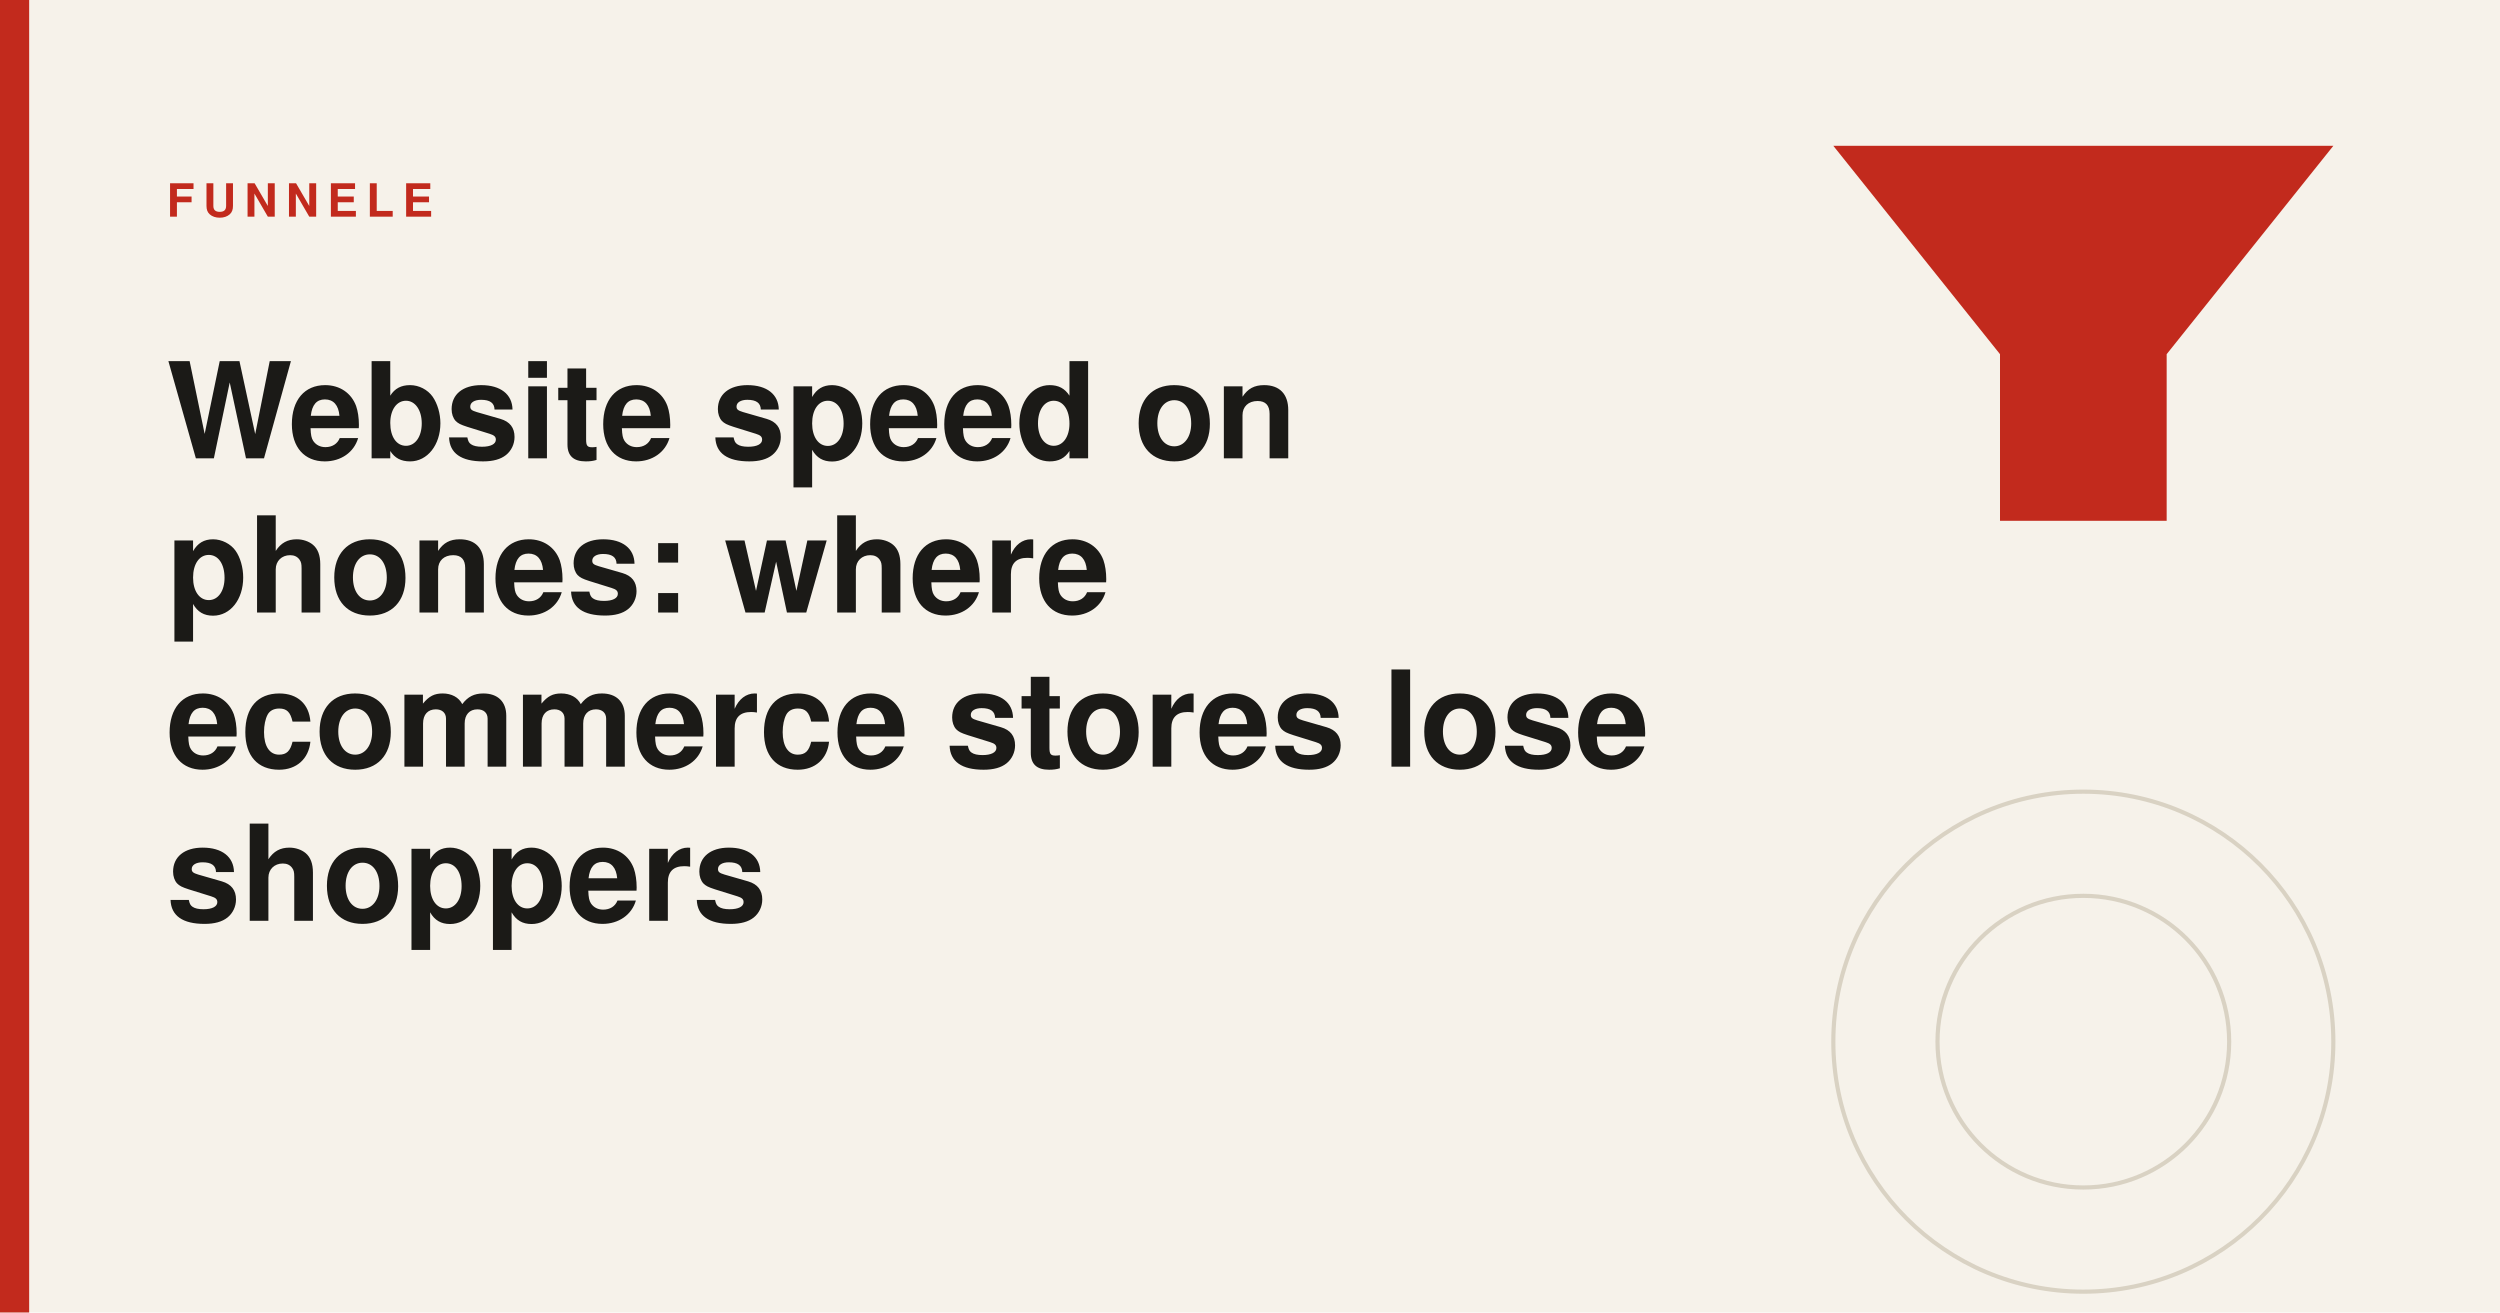
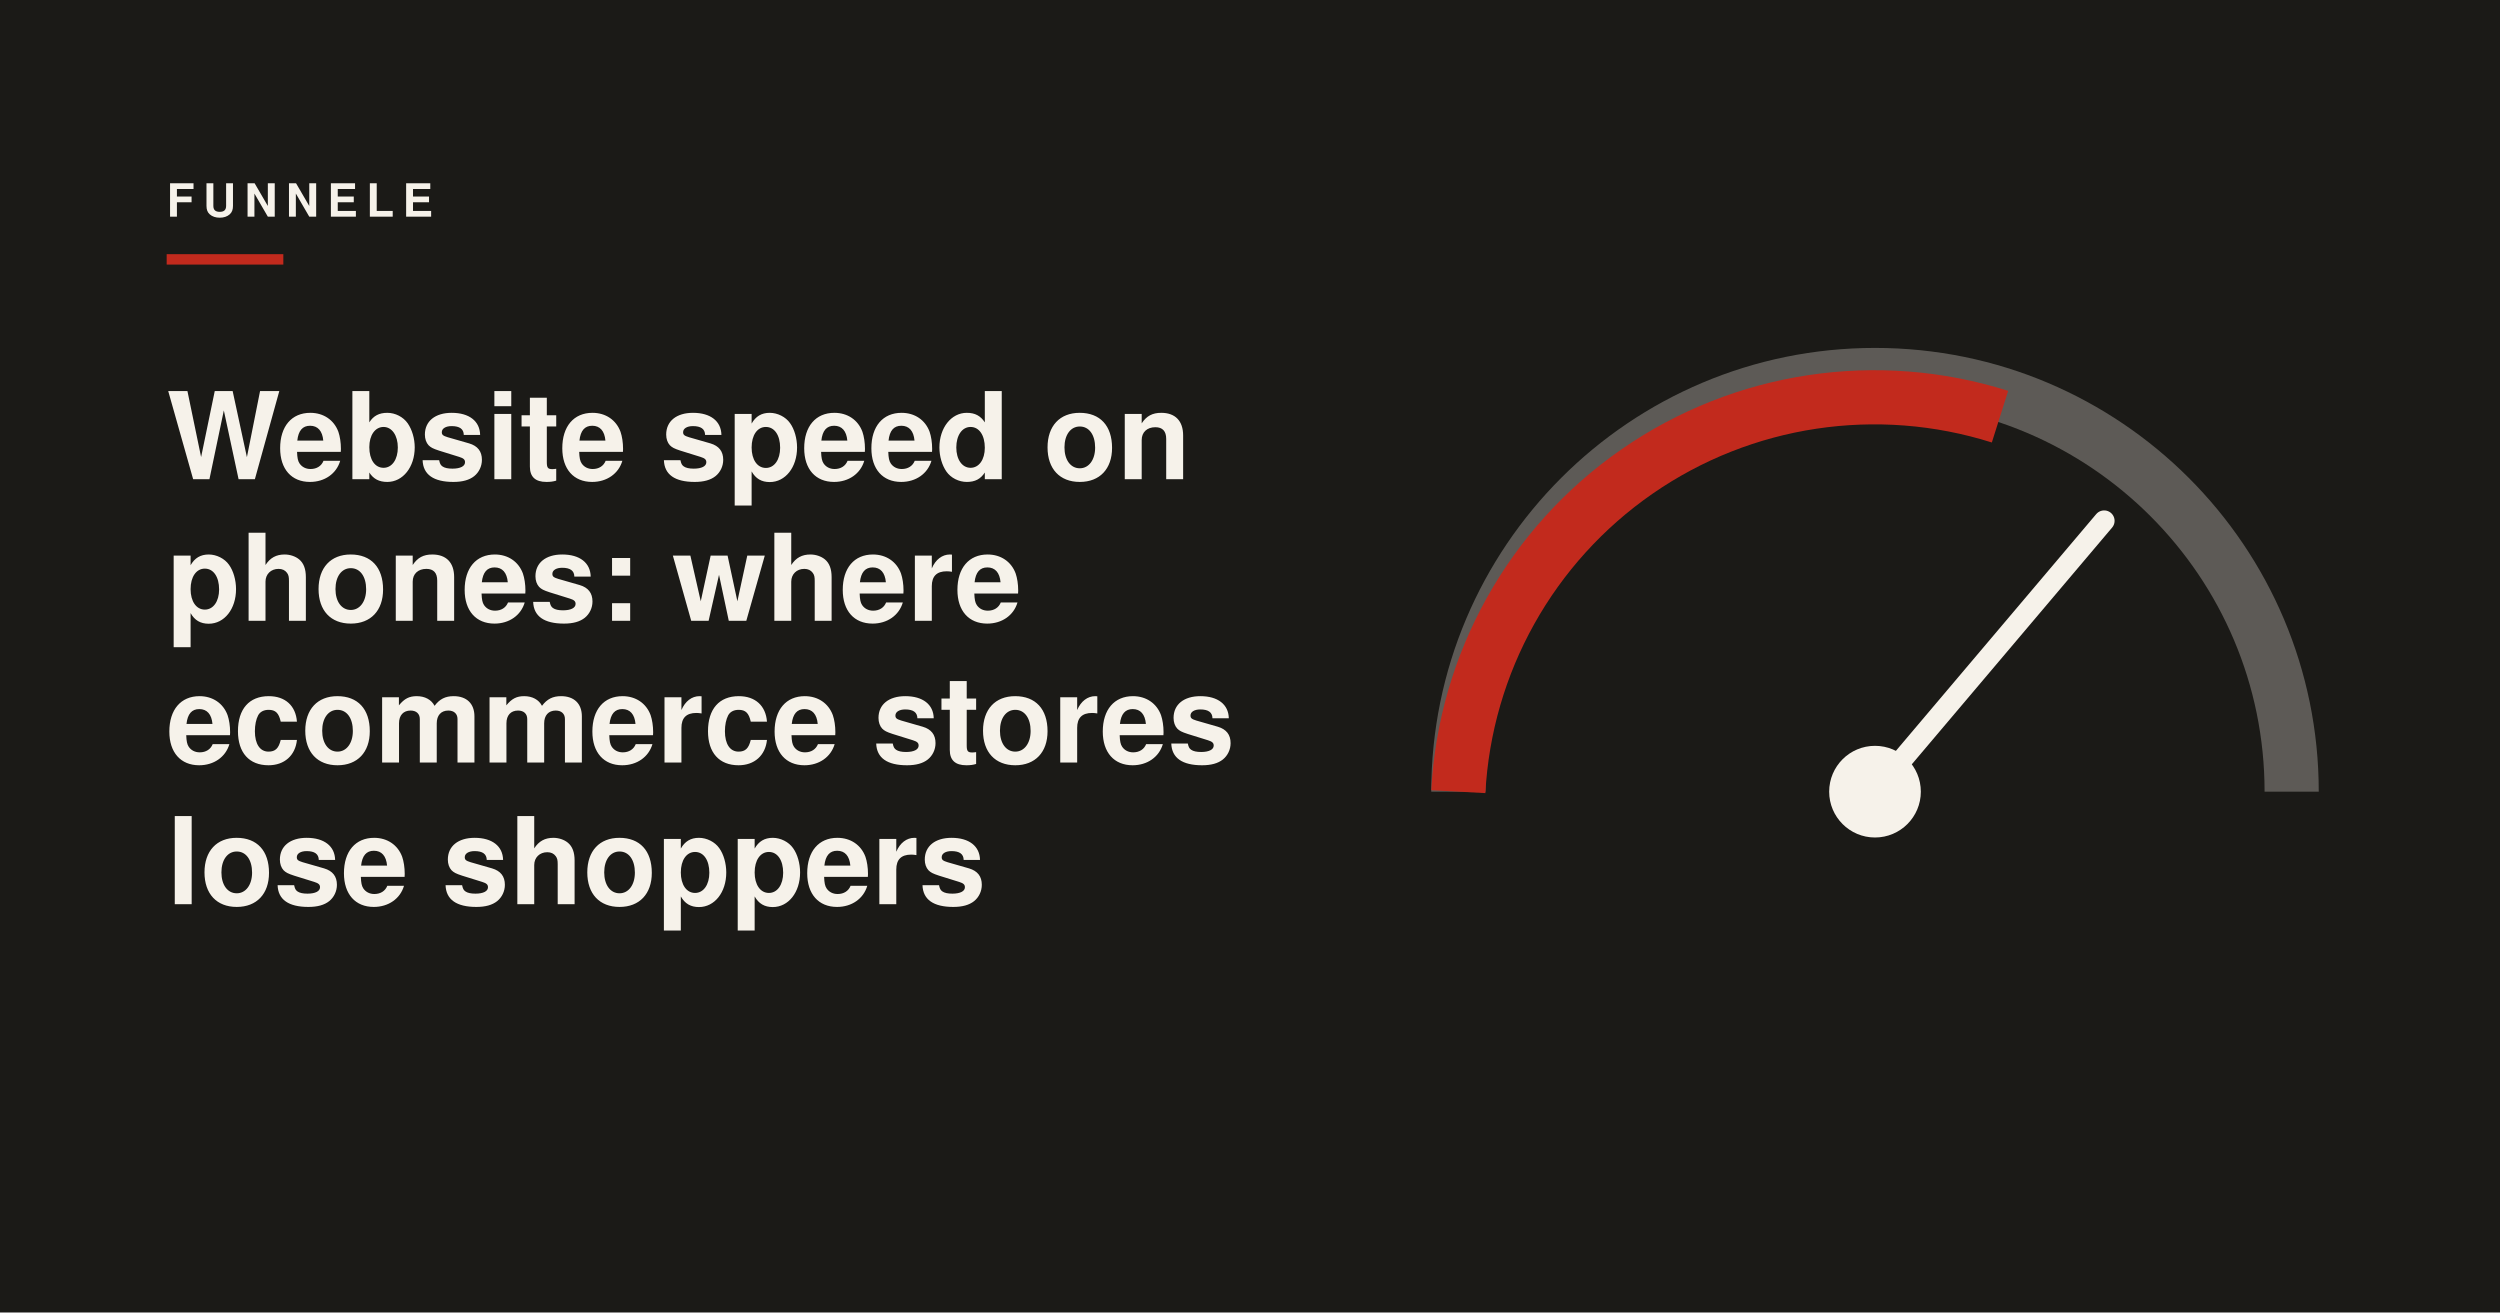
<svg xmlns="http://www.w3.org/2000/svg" viewBox="0 0 1200 630" role="img" aria-label="Website speed on phones: where ecommerce stores lose shoppers">
-   <rect width="1200" height="630" fill="#F6F2EA" />
-   <rect x="0" y="0" width="14" height="630" fill="#C22A1D" />
-   <text x="80" y="104" font-family="Helvetica, Arial, sans-serif" font-size="22" font-weight="700" letter-spacing="4" fill="#C22A1D">FUNNELE</text>
-   <text x="80" y="220" font-family="Helvetica, Arial, sans-serif" font-size="64" font-weight="700" fill="#1B1A17" text-anchor="start">Website speed on</text>
-   <text x="80" y="294" font-family="Helvetica, Arial, sans-serif" font-size="64" font-weight="700" fill="#1B1A17" text-anchor="start">phones: where</text>
-   <text x="80" y="368" font-family="Helvetica, Arial, sans-serif" font-size="64" font-weight="700" fill="#1B1A17" text-anchor="start">ecommerce stores lose</text>
-   <text x="80" y="442" font-family="Helvetica, Arial, sans-serif" font-size="64" font-weight="700" fill="#1B1A17" text-anchor="start">shoppers</text>
-   <polygon points="880,70 1120,70 1040,170 1040,250 960,250 960,170" fill="#C22A1D" />
-   <circle cx="1000" cy="500" r="120" fill="none" stroke="#D9D2C3" stroke-width="2" />
-   <circle cx="1000" cy="500" r="70" fill="none" stroke="#D9D2C3" stroke-width="2" />
+   <rect width="1200" height="630" fill="#1B1A17" />
+   <text x="80" y="104" font-family="Helvetica, Arial, sans-serif" font-size="22" font-weight="700" letter-spacing="4" fill="#F6F2EA">FUNNELE</text>
+   <rect x="80" y="122" width="56" height="5" fill="#C22A1D" fill-opacity="1" />
+   <text x="80" y="230" font-family="Helvetica, Arial, sans-serif" font-size="58" font-weight="700" fill="#F6F2EA" text-anchor="start">Website speed on</text>
+   <text x="80" y="298" font-family="Helvetica, Arial, sans-serif" font-size="58" font-weight="700" fill="#F6F2EA" text-anchor="start">phones: where</text>
+   <text x="80" y="366" font-family="Helvetica, Arial, sans-serif" font-size="58" font-weight="700" fill="#F6F2EA" text-anchor="start">ecommerce stores</text>
+   <text x="80" y="434" font-family="Helvetica, Arial, sans-serif" font-size="58" font-weight="700" fill="#F6F2EA" text-anchor="start">lose shoppers</text>
+   <path d="M 700 380 A 200 200 0 0 1 1100 380" fill="none" stroke="#F6F2EA" stroke-opacity="0.3" stroke-width="26" />
+   <path d="M 700 380 A 200 200 0 0 1 960 200" fill="none" stroke="#C22A1D" stroke-width="26" />
+   <line x1="900" y1="380" x2="1010" y2="250" stroke="#F6F2EA" stroke-width="10" stroke-linecap="round" />
+   <circle cx="900" cy="380" r="22" fill="#F6F2EA" />
</svg>
